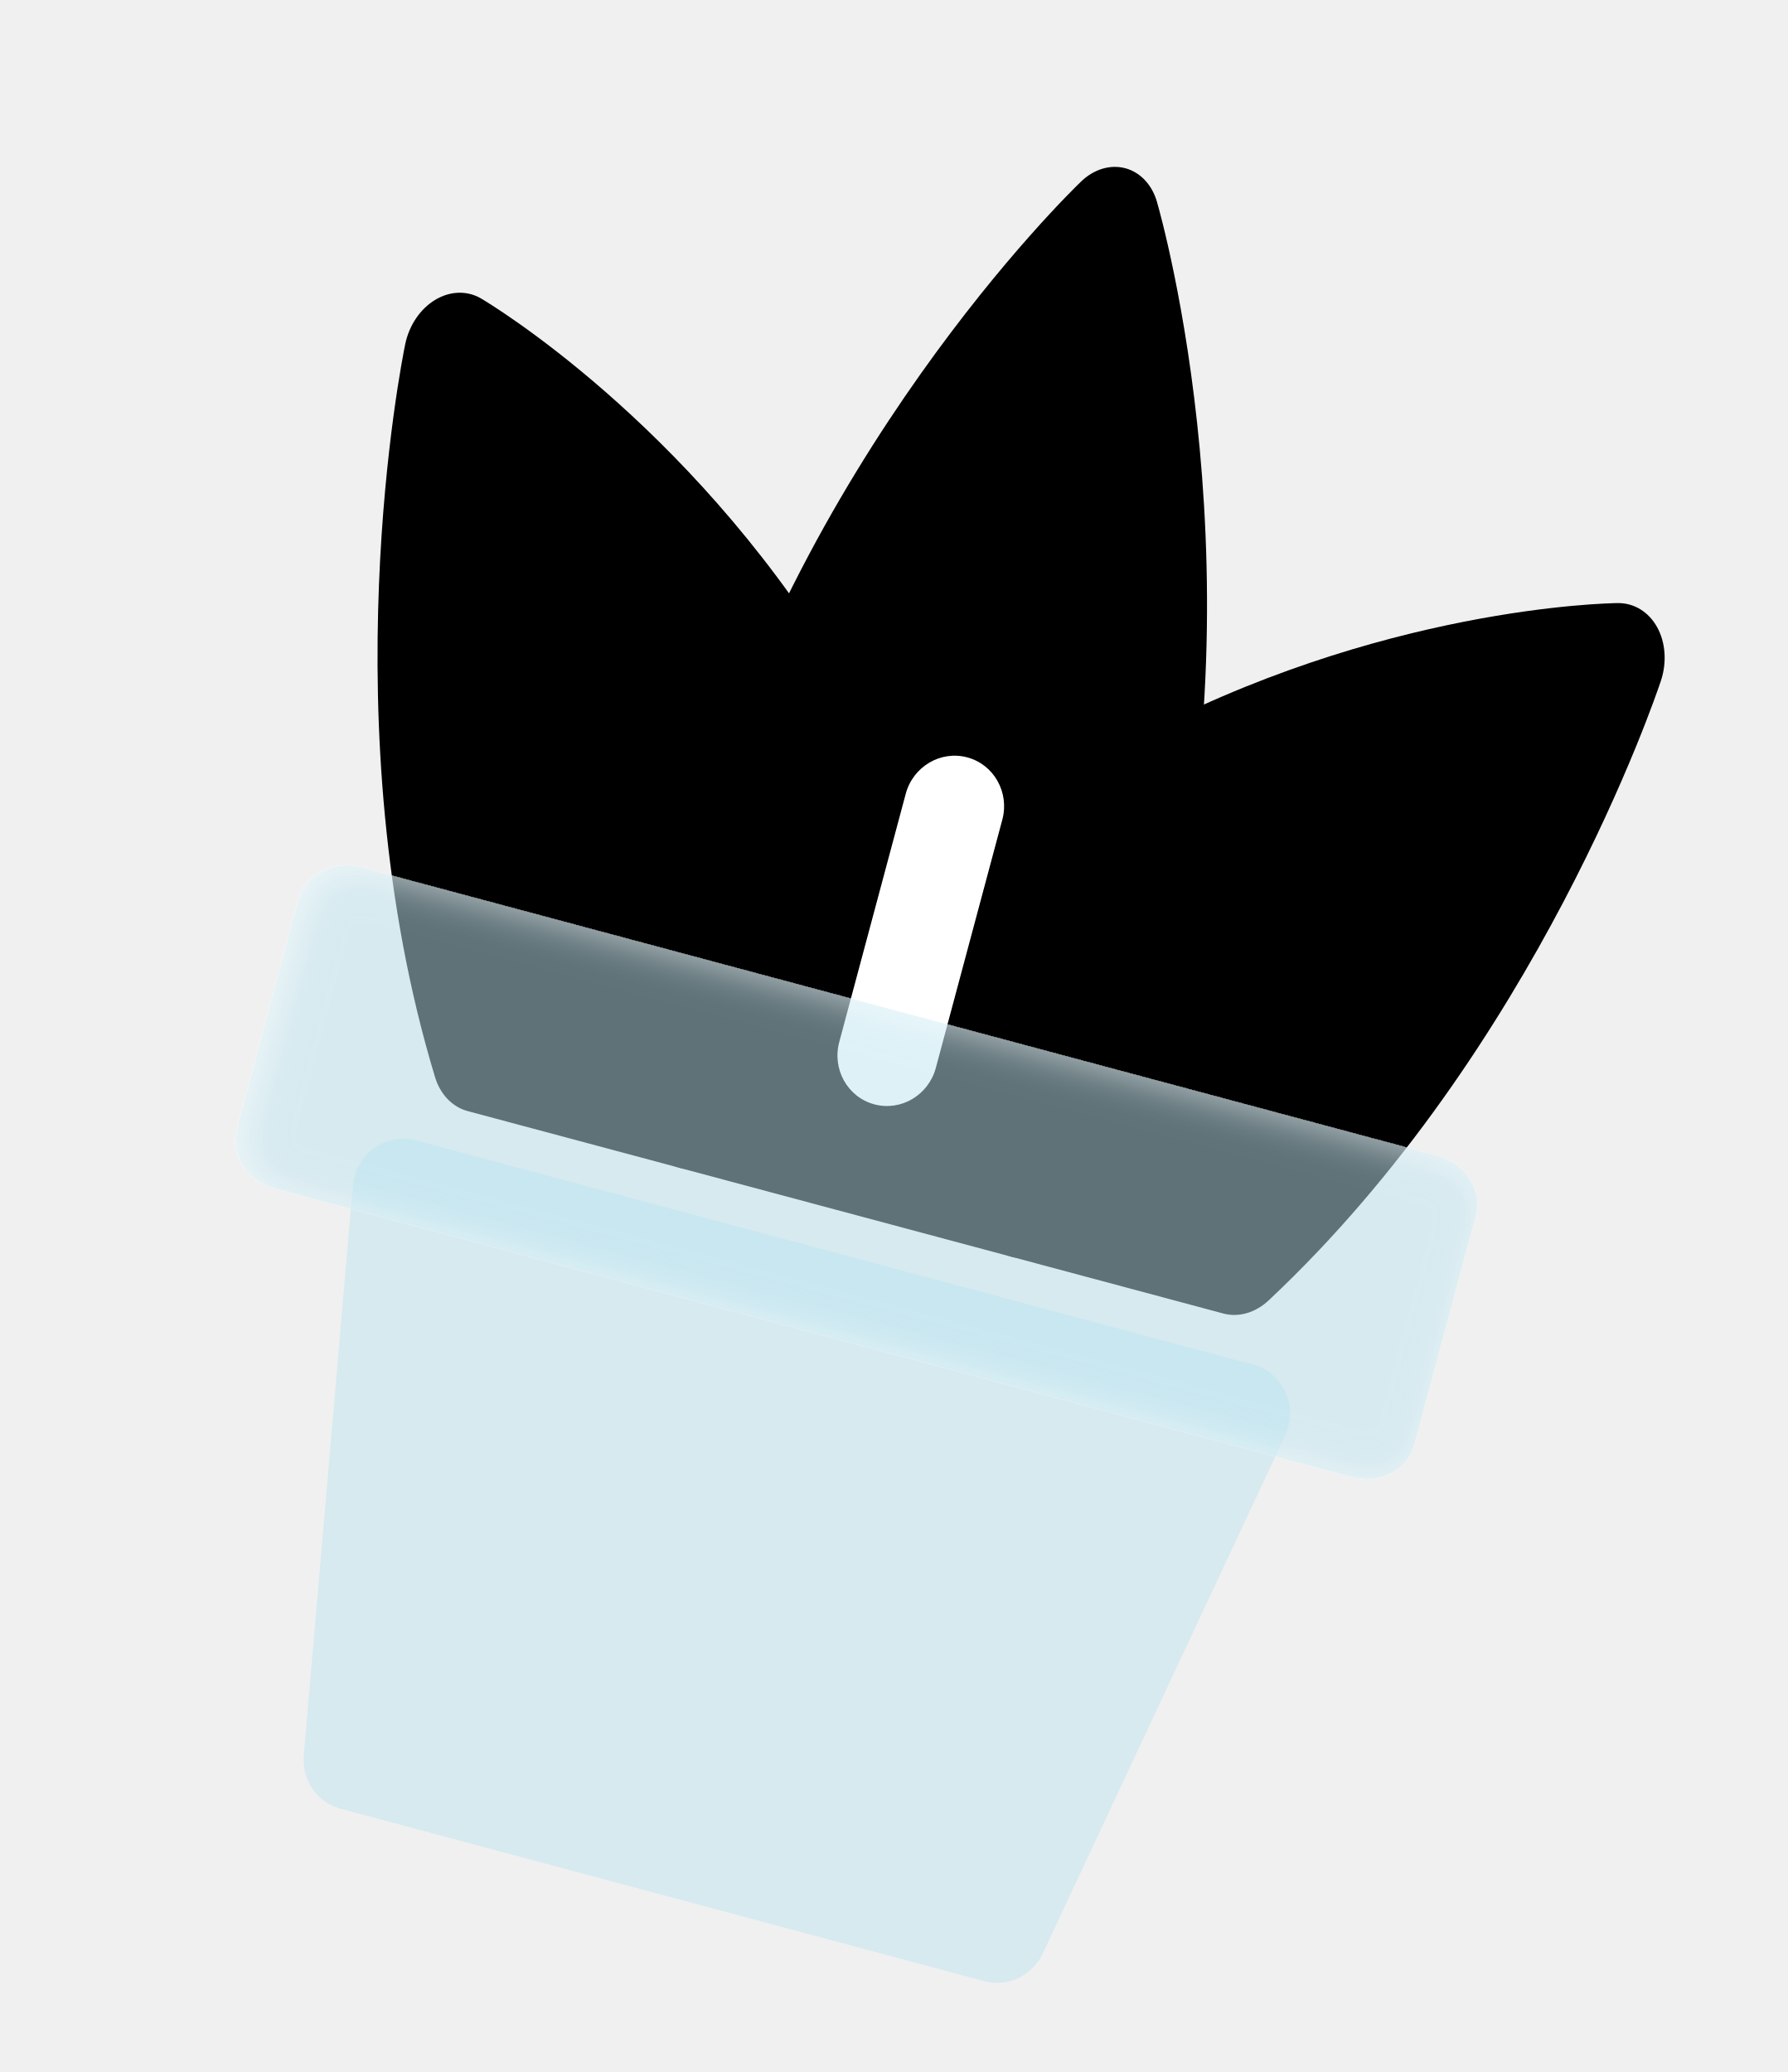
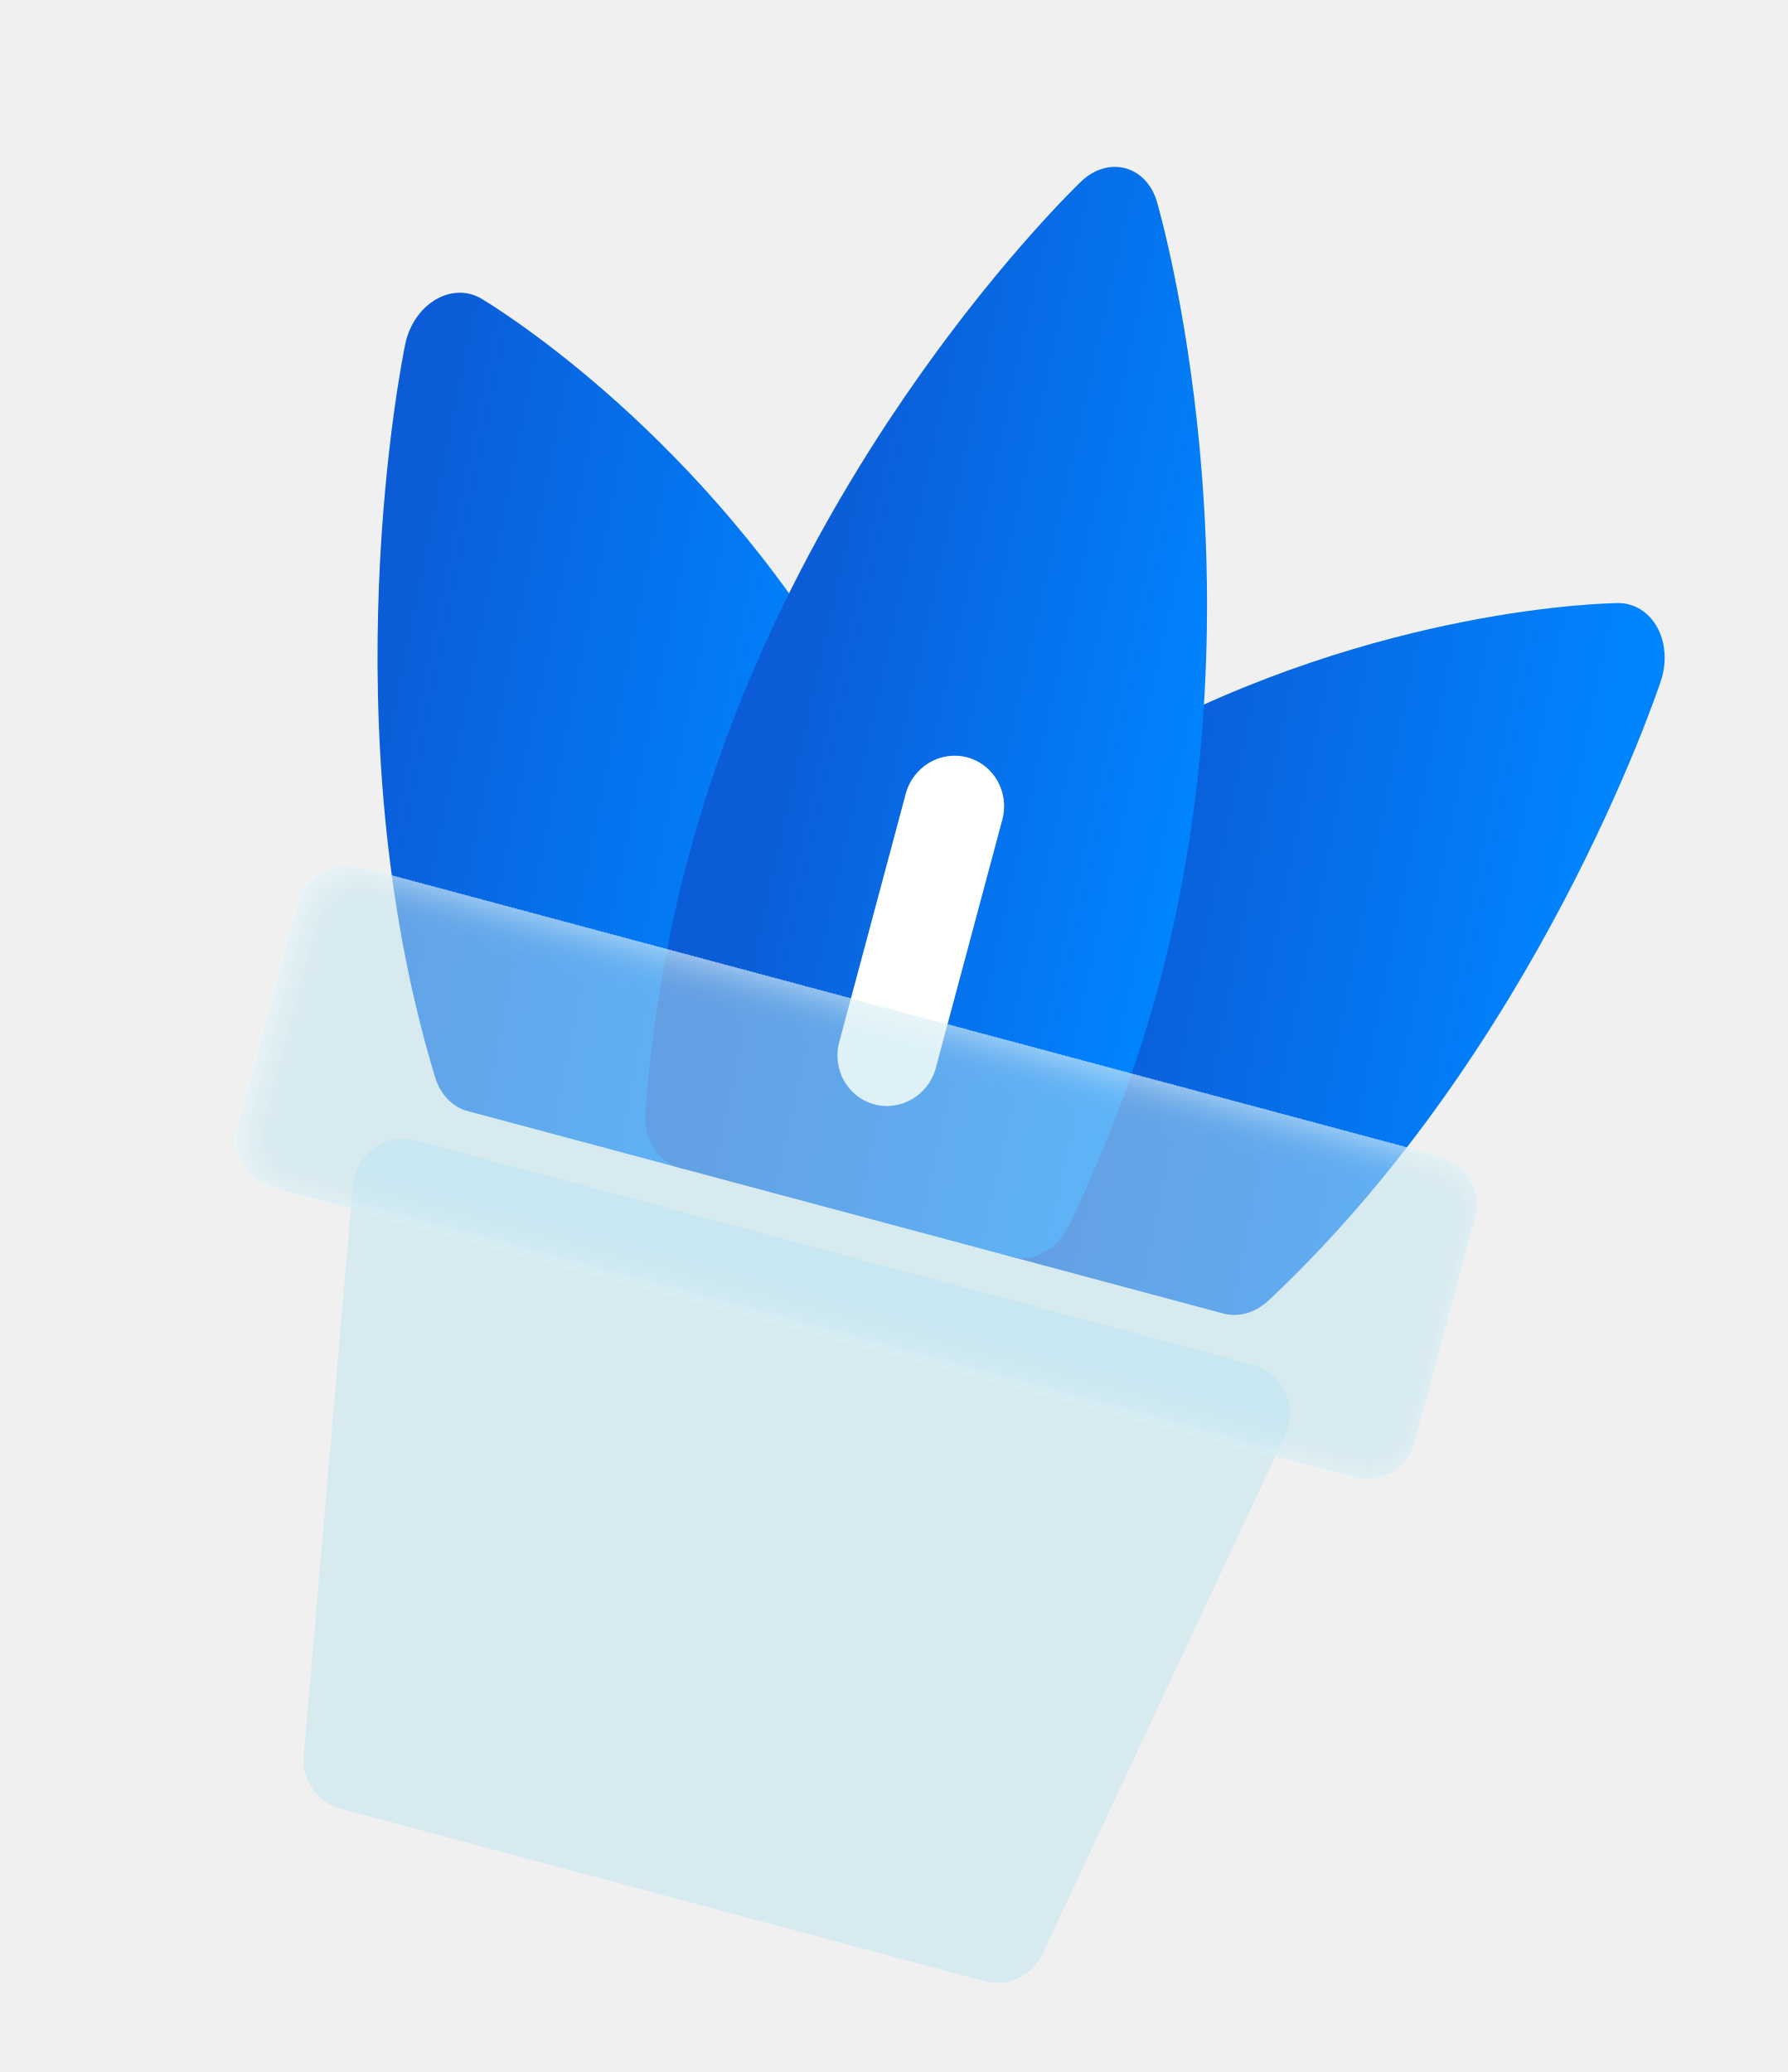
<svg xmlns="http://www.w3.org/2000/svg" width="44" height="51" viewBox="0 0 44 51" fill="none">
  <path d="M40.782 15.437C40.573 15.06 40.215 14.841 39.817 14.844C39.58 14.847 33.934 14.939 27.832 18.228C27.4 18.461 27.087 18.942 27.017 19.483C26.839 20.835 26.579 22.157 26.243 23.41C25.759 25.216 25.076 27.046 24.211 28.85C24.015 29.259 23.979 29.734 24.114 30.14C24.249 30.546 24.54 30.839 24.905 30.937L30.107 32.331C30.484 32.432 30.896 32.312 31.221 32.008C37.819 25.82 40.754 17.121 40.876 16.754C41.025 16.302 40.99 15.813 40.782 15.437Z" fill="url(#paint0_linear_30_907)" />
  <path d="M18.356 27.281C18.509 25.287 18.832 23.36 19.316 21.554C19.651 20.3 20.087 19.026 20.61 17.766C20.819 17.262 20.789 16.689 20.531 16.271C16.891 10.372 12.047 7.47 11.843 7.349C11.5 7.147 11.081 7.158 10.711 7.38C10.343 7.601 10.068 8.007 9.972 8.474C9.893 8.853 8.085 17.853 10.706 26.511C10.835 26.937 11.132 27.247 11.509 27.348L16.711 28.741C17.076 28.839 17.475 28.731 17.795 28.447C18.114 28.163 18.321 27.734 18.356 27.281Z" fill="url(#paint1_linear_30_907)" />
  <path d="M28.472 4.965C28.35 4.545 28.061 4.239 27.694 4.141C27.327 4.043 26.924 4.163 26.609 4.465C26.322 4.74 19.562 11.306 16.937 21.106C16.408 23.079 16.054 25.175 15.884 27.337C15.831 28.015 16.178 28.599 16.719 28.744L24.897 30.935C25.439 31.08 26.031 30.748 26.323 30.134C27.258 28.177 27.999 26.184 28.528 24.211C31.154 14.412 28.582 5.346 28.472 4.965Z" fill="url(#paint2_linear_30_907)" />
  <path d="M21.516 27.182C20.86 27.006 20.474 26.319 20.654 25.648L22.29 19.539C22.47 18.868 23.148 18.466 23.805 18.642C24.461 18.818 24.847 19.505 24.667 20.176L23.031 26.285C22.851 26.956 22.173 27.358 21.516 27.182Z" fill="white" />
  <path d="M31.635 34.272C31.483 33.935 31.192 33.685 30.839 33.591L10.238 28.071C9.885 27.977 9.508 28.047 9.208 28.263C8.908 28.48 8.716 28.82 8.684 29.191L7.477 43.206C7.425 43.812 7.804 44.364 8.379 44.518L24.226 48.764C24.8 48.918 25.405 48.629 25.663 48.079L31.624 35.338C31.782 35 31.786 34.61 31.635 34.272Z" fill="#BCE4F1" fill-opacity="0.5" />
  <g filter="url(#filter0_bi_30_907)">
    <path d="M35.379 28.447L8.885 21.348C8.2 21.164 7.508 21.521 7.341 22.145L5.828 27.793C5.66 28.416 6.081 29.071 6.767 29.255L33.261 36.354C33.947 36.538 34.638 36.181 34.805 35.557L36.319 29.909C36.486 29.285 36.065 28.631 35.379 28.447Z" fill="#BCE4F1" fill-opacity="0.5" />
  </g>
  <defs>
    <filter id="filter0_bi_30_907" x="1.791" y="17.3" width="38.565" height="23.103" filterUnits="userSpaceOnUse" color-interpolation-filters="sRGB">
      <feFlood flood-opacity="0" result="BackgroundImageFix" />
      <feGaussianBlur in="BackgroundImageFix" stdDeviation="2" />
      <feComposite in2="SourceAlpha" operator="in" result="effect1_backgroundBlur_30_907" />
      <feBlend mode="normal" in="SourceGraphic" in2="effect1_backgroundBlur_30_907" result="shape" />
      <feColorMatrix in="SourceAlpha" type="matrix" values="0 0 0 0 0 0 0 0 0 0 0 0 0 0 0 0 0 0 127 0" result="hardAlpha" />
      <feOffset dx="0.2" dy="0.1" />
      <feGaussianBlur stdDeviation="0.5" />
      <feComposite in2="hardAlpha" operator="arithmetic" k2="-1" k3="1" />
      <feColorMatrix type="matrix" values="0 0 0 0 1 0 0 0 0 1 0 0 0 0 1 0 0 0 0.6 0" />
      <feBlend mode="normal" in2="shape" result="effect2_innerShadow_30_907" />
    </filter>
    <linearGradient id="paint0_linear_30_907" x1="28.054" y1="17.794" x2="39.475" y2="20.087" gradientUnits="userSpaceOnUse">
-       <stop stopColor="#0B5CD6" />
-       <stop offset="1" stopColor="#0085FF" />
+       <stop stop-color="#0B5CD6" />
+       <stop offset="1" stop-color="#0085FF" />
    </linearGradient>
    <linearGradient id="paint1_linear_30_907" x1="9.701" y1="12.876" x2="21.122" y2="15.17" gradientUnits="userSpaceOnUse">
-       <stop stopColor="#0B5CD6" />
-       <stop offset="1" stopColor="#0085FF" />
+       <stop stop-color="#0B5CD6" />
+       <stop offset="1" stop-color="#0085FF" />
    </linearGradient>
    <linearGradient id="paint2_linear_30_907" x1="20.584" y1="10.639" x2="31.092" y2="12.976" gradientUnits="userSpaceOnUse">
-       <stop stopColor="#0B5CD6" />
-       <stop offset="1" stopColor="#0085FF" />
+       <stop stop-color="#0B5CD6" />
+       <stop offset="1" stop-color="#0085FF" />
    </linearGradient>
  </defs>
</svg>
